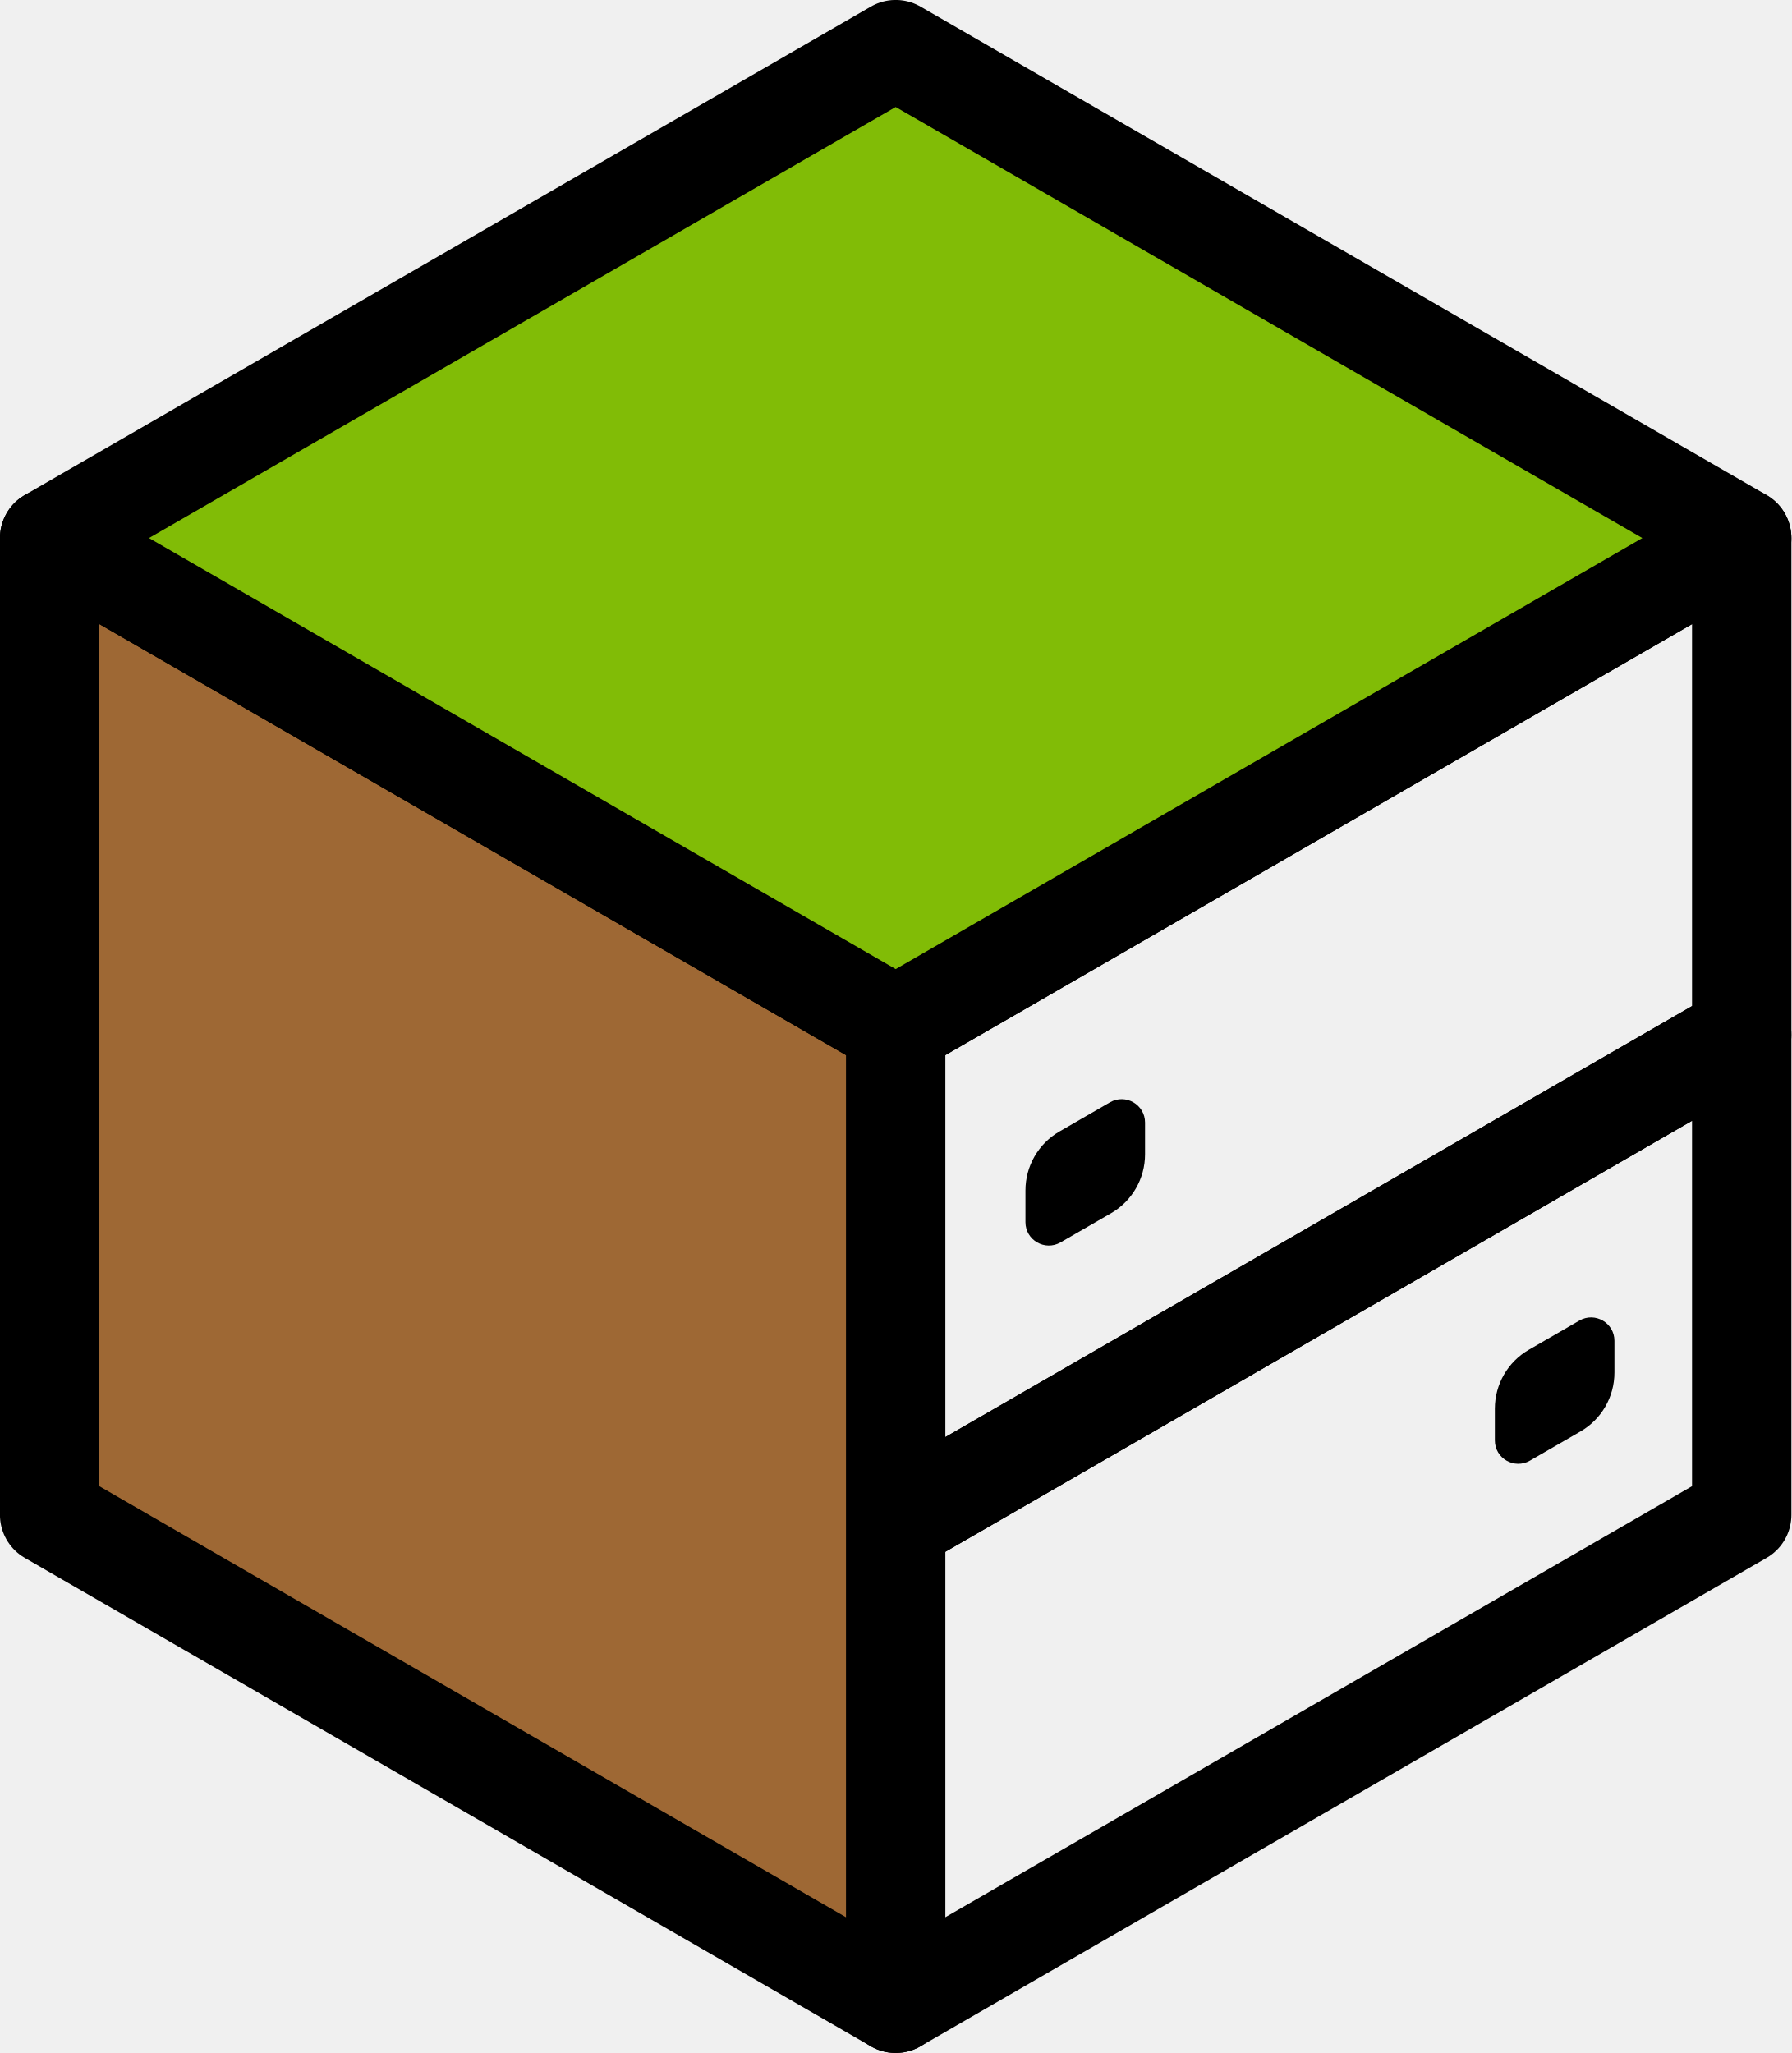
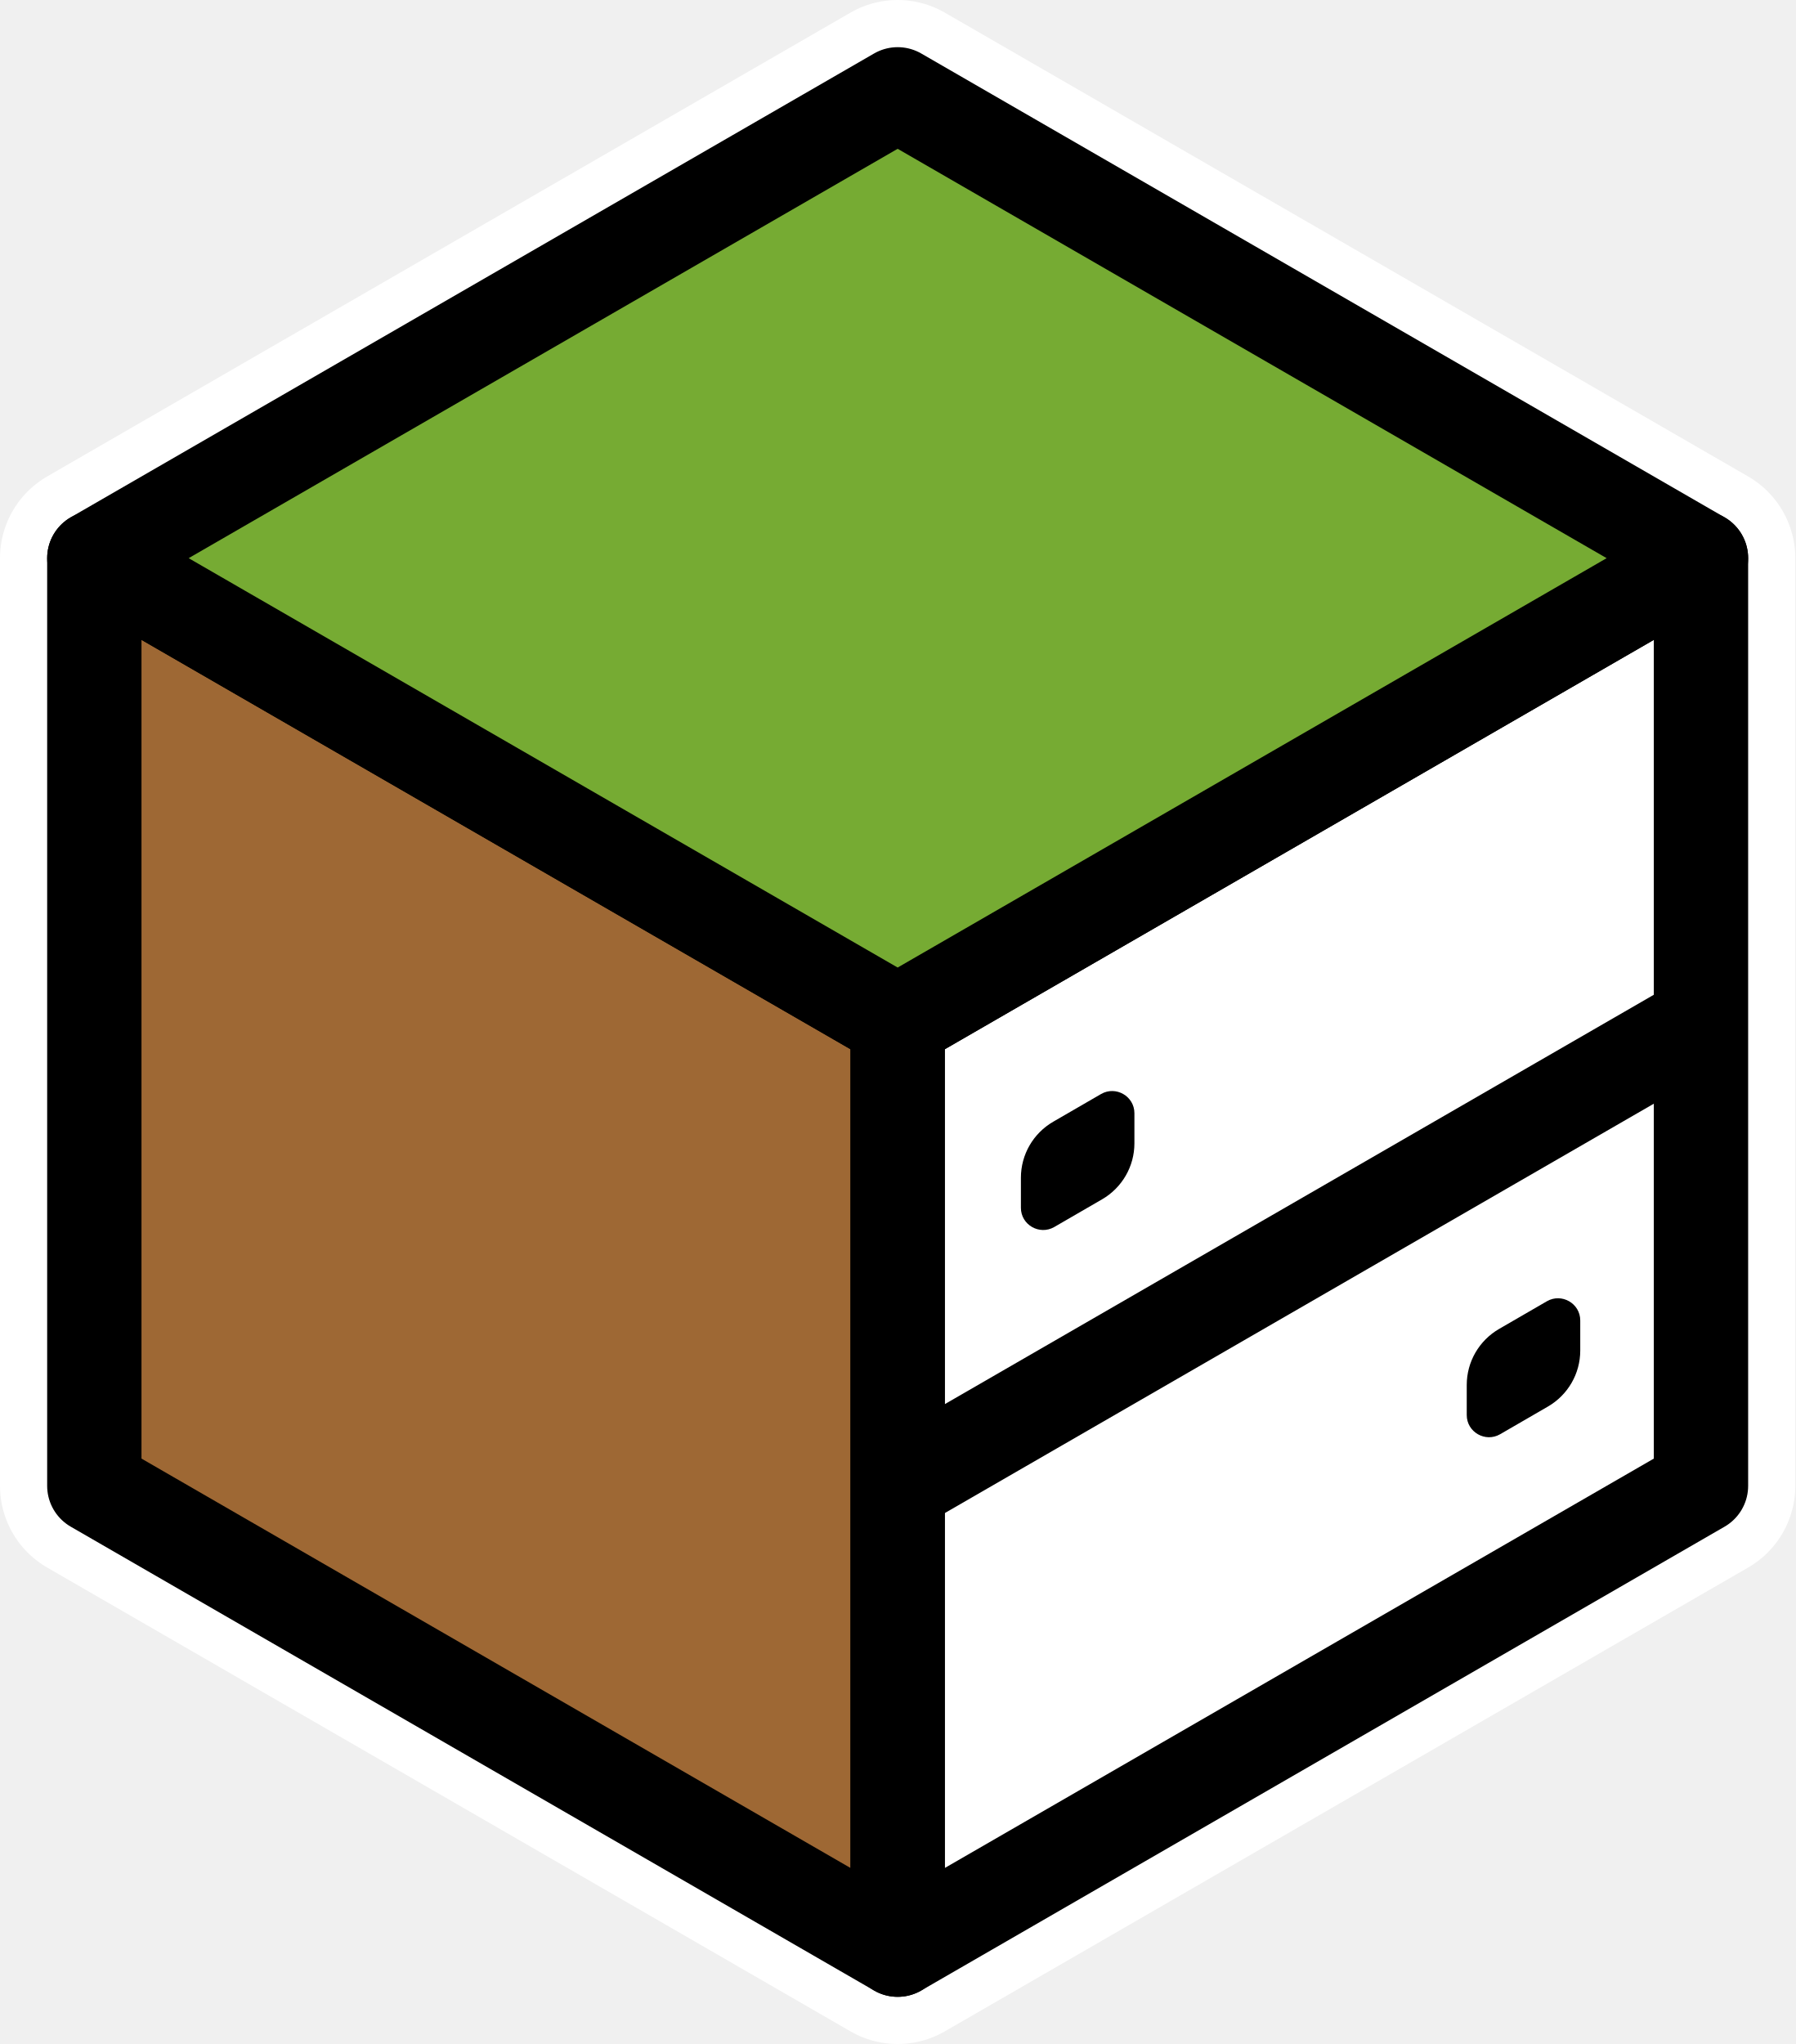
- <svg xmlns="http://www.w3.org/2000/svg" id="_Слой_1" data-name="Слой 1" viewBox="0 0 214.36 245.69">
+ <svg xmlns="http://www.w3.org/2000/svg" id="_Слой_1" data-name="Слой 1" viewBox="0 0 57.1 65">
  <defs>
    <style>
      .cls-1 {
-         fill: none;
-       }
- 
-       .cls-1, .cls-2, .cls-3 {
-         stroke: #000;
-         stroke-linejoin: round;
-         stroke-width: 11.89px;
-       }
- 
-       .cls-4 {
        stroke-width: 0px;
      }

      .cls-2 {
-         fill: #9e6834;
+         fill: none;
      }

-       .cls-3 {
-         fill: #81bc06;
+       .cls-2, .cls-3, .cls-4, .cls-5, .cls-6 {
+         stroke-linejoin: round;
+       }
+ 
+       .cls-2, .cls-3, .cls-5, .cls-6 {
+         stroke: #000;
+         stroke-width: 3px;
+       }
+ 
+       .cls-3, .cls-4 {
+         fill: #fff;
+       }
+ 
+       .cls-4 {
+         stroke: #fff;
+         stroke-width: 6px;
+       }
+ 
+       .cls-5 {
+         fill: #76ab33;
+       }
+ 
+       .cls-6 {
+         fill: #9e6834;
      }
    </style>
  </defs>
-   <polygon class="cls-1" points="208.42 64.4 208.42 123.83 107.17 182.28 107.17 122.84 208.42 64.4" />
-   <polygon class="cls-1" points="208.42 123.83 208.42 181.29 107.17 239.74 107.17 182.28 208.42 123.83" />
-   <polygon class="cls-2" points="5.94 64.39 107.18 122.84 107.18 239.74 5.94 181.29 5.94 64.39" />
-   <polygon class="cls-3" points="208.42 64.39 107.18 122.84 5.94 64.39 107.18 5.94 208.42 64.39" />
-   <path class="cls-4" d="m132.95,145.19l-6.04,3.49c-1.87,1.08-4.2-.27-4.2-2.42v-3.8c0-2.91,1.55-5.6,4.07-7.05l6.04-3.49c1.87-1.08,4.2.27,4.2,2.42v3.8c0,2.91-1.55,5.6-4.07,7.05Z" />
-   <path class="cls-4" d="m189.12,171.31l-6.04,3.49c-1.87,1.08-4.2-.27-4.2-2.42v-3.8c0-2.91,1.55-5.6,4.07-7.05l6.04-3.49c1.87-1.08,4.2.27,4.2,2.42v3.8c0,2.91-1.55,5.6-4.07,7.05Z" />
+   <polygon class="cls-4" points="28.55 3 3 17.75 3 47.25 28.55 62 54.1 47.25 54.1 17.75 28.55 3" />
+   <polygon class="cls-6" points="3 17.75 28.55 32.5 28.55 62 3 47.25 3 17.75" />
+   <polygon class="cls-2" points="54.1 17.75 28.55 32.5 28.55 62 54.1 47.25 54.1 17.75" />
+   <polygon class="cls-5" points="54.1 17.75 28.55 32.5 3 17.75 28.55 3 54.1 17.75" />
+   <path class="cls-1" d="m35.05,38.14l-1.52.88c-.47.27-1.06-.07-1.06-.61v-.96c0-.73.39-1.41,1.03-1.78l1.52-.88c.47-.27,1.06.07,1.06.61v.96c0,.73-.39,1.41-1.03,1.78Z" />
+   <path class="cls-1" d="m49.23,44.73l-1.52.88c-.47.27-1.06-.07-1.06-.61v-.96c0-.73.39-1.41,1.03-1.78l1.52-.88c.47-.27,1.06.07,1.06.61v.96c0,.73-.39,1.41-1.03,1.78Z" />
+   <line class="cls-3" x1="28.55" y1="47.25" x2="54.1" y2="32.5" />
</svg>
